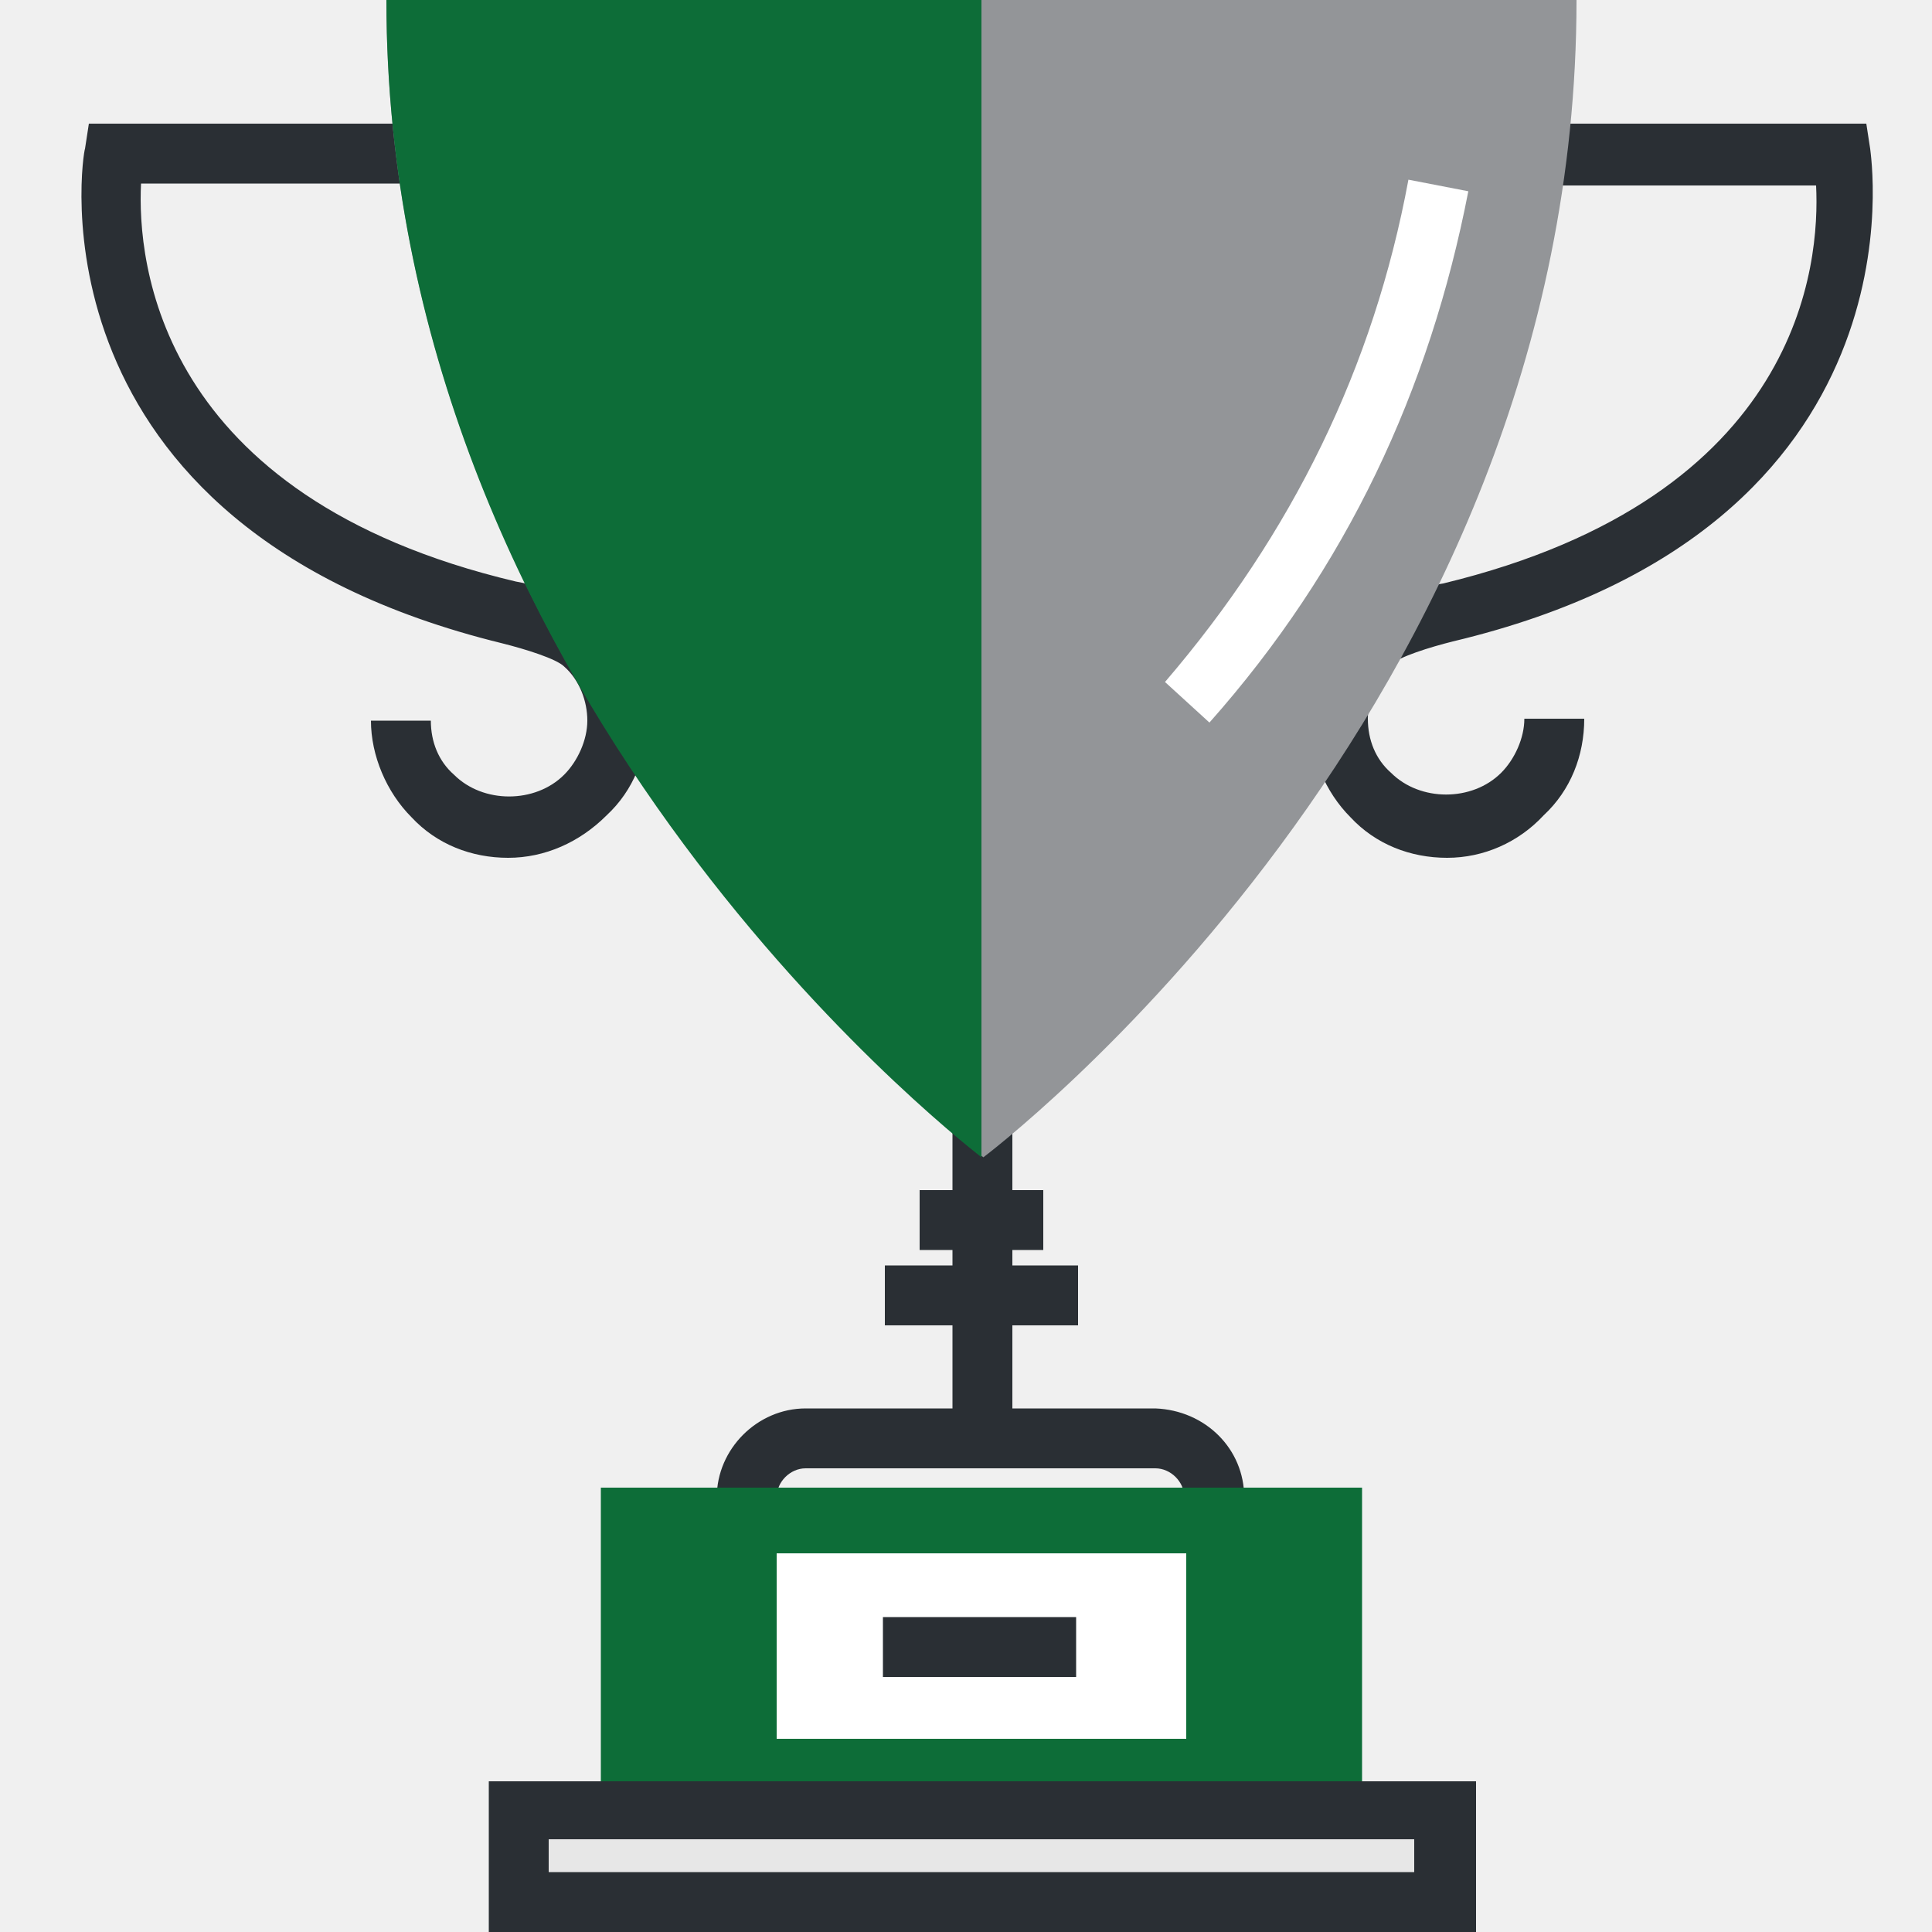
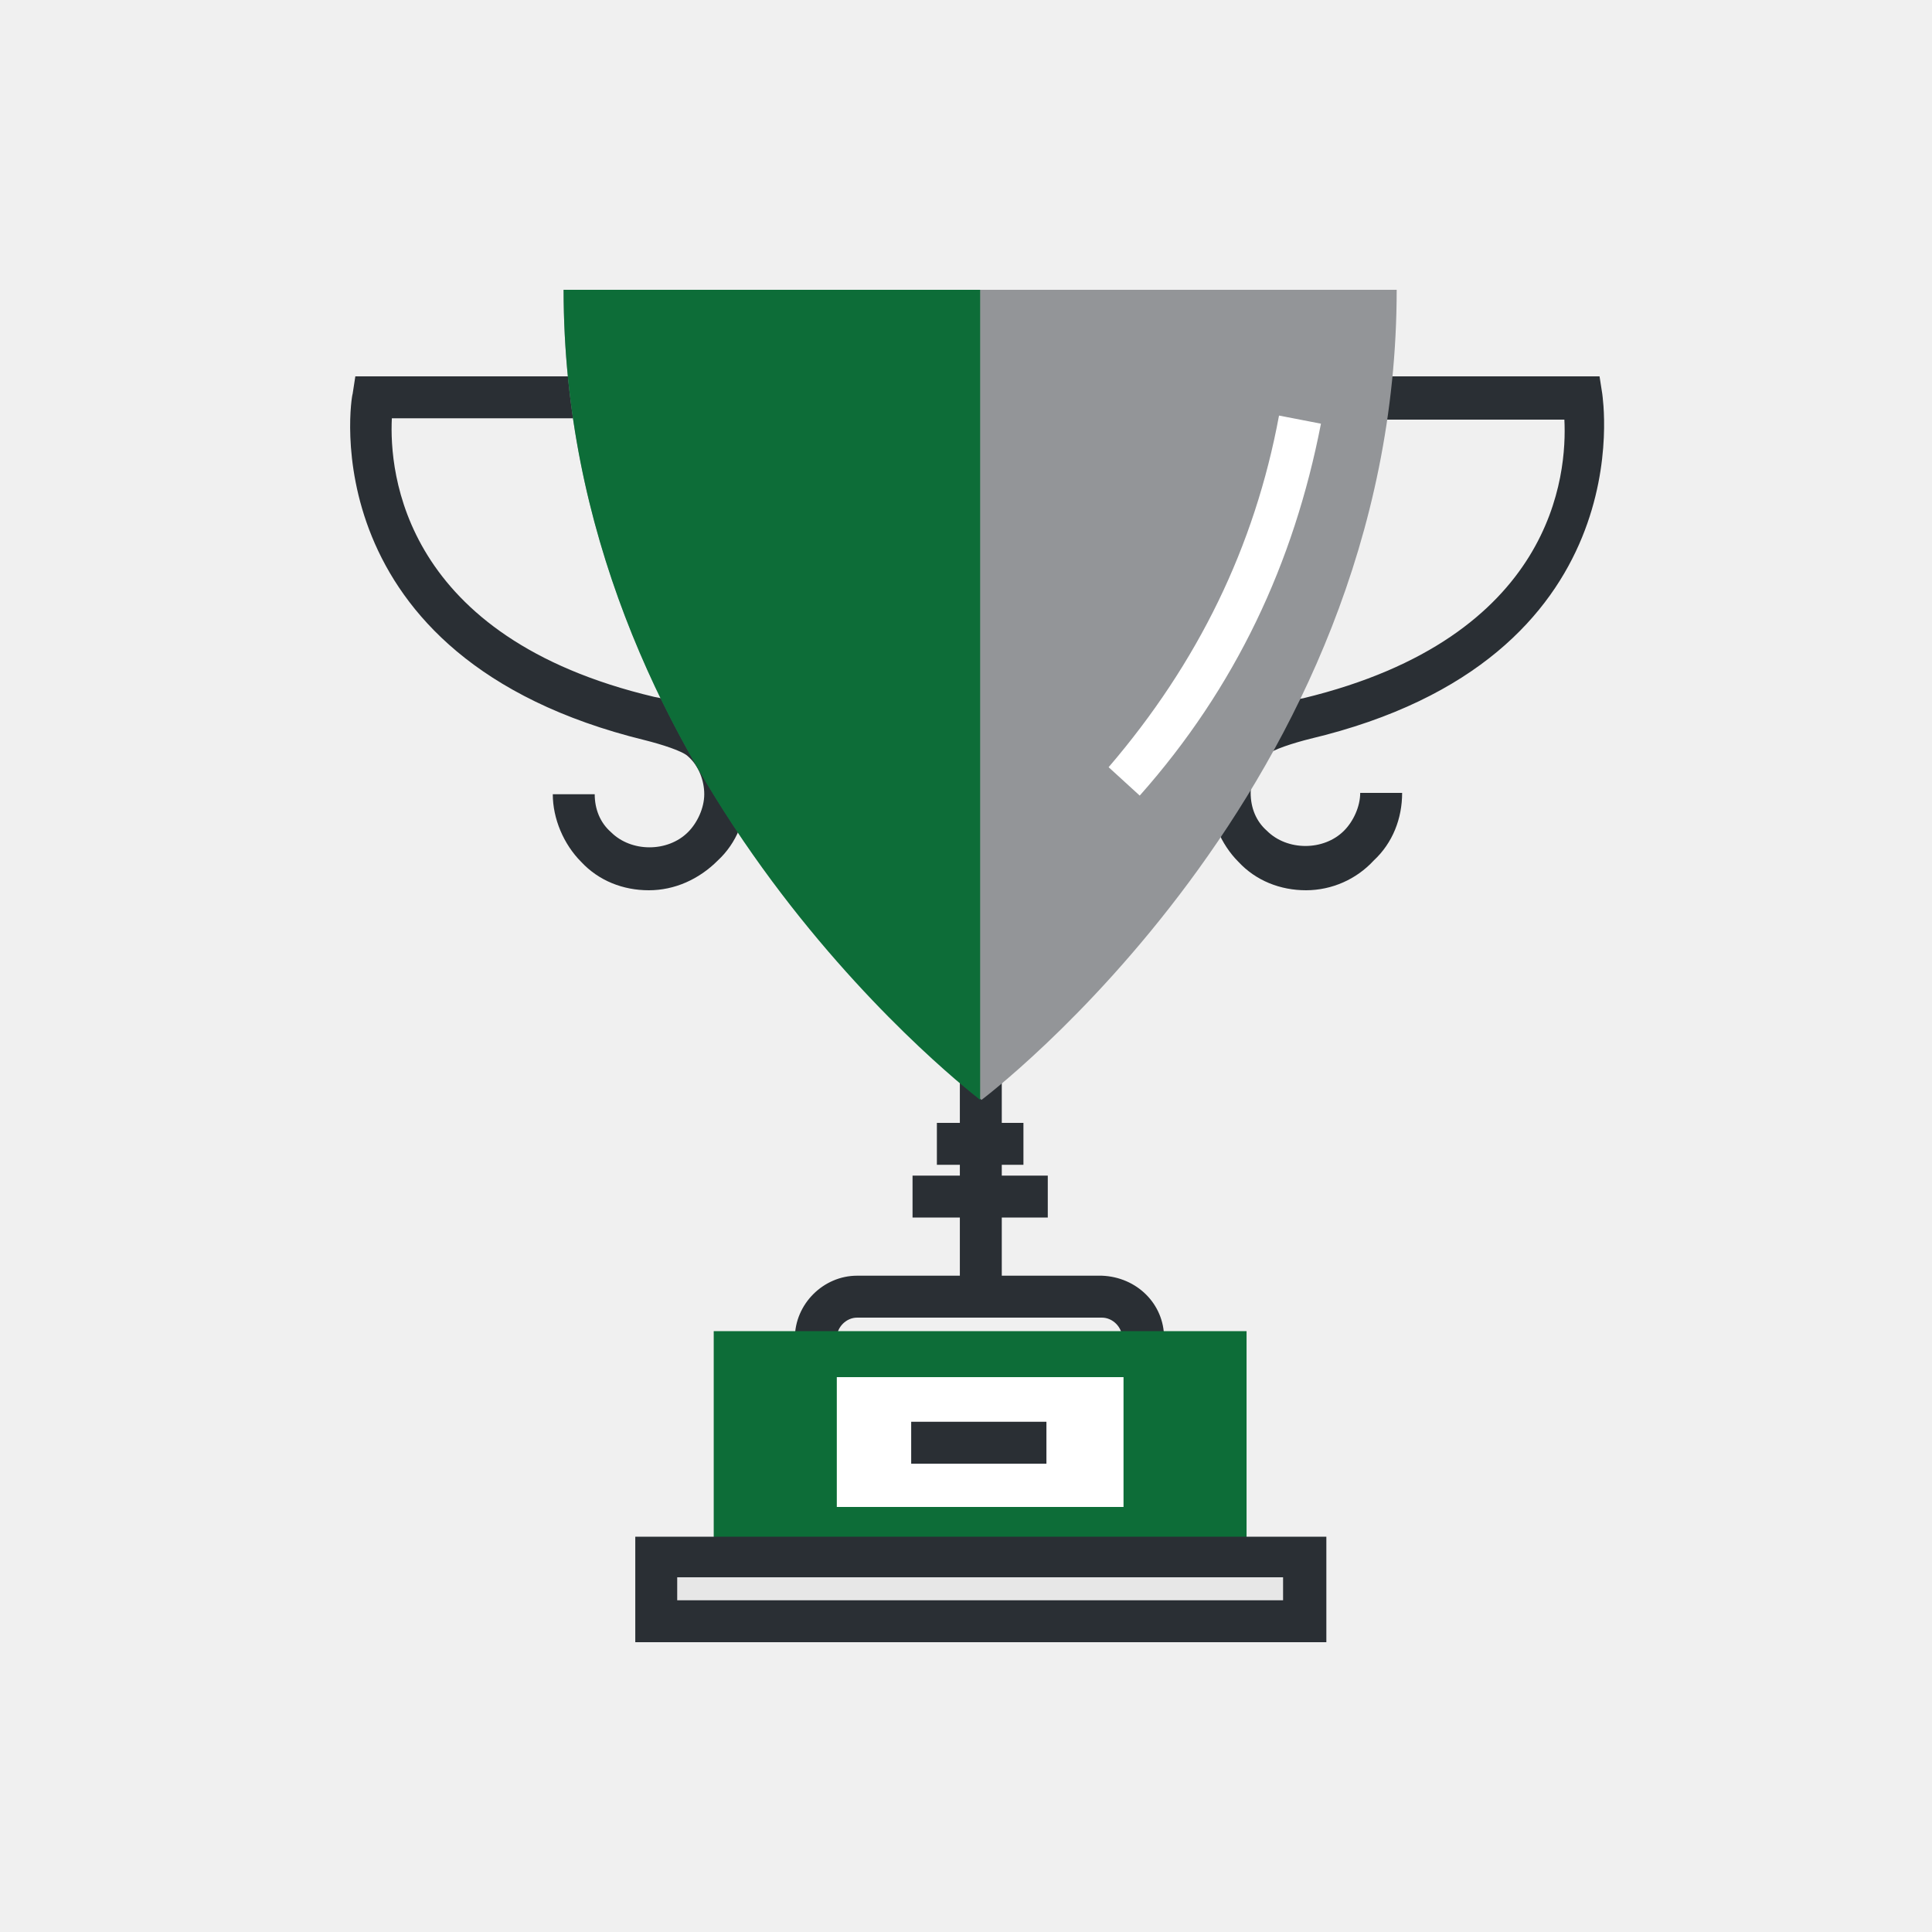
<svg xmlns="http://www.w3.org/2000/svg" width="100" height="100" viewBox="0 0 100 100">
-   <path fill="#2A2F34" d="M49.3 47.9h3.1v26.6h-3.1zM26.3 44.4c-1.9 0-3.7-.7-5-2.1-1.3-1.3-2.1-3.2-2.1-5h3.1c0 1.1.4 2.1 1.2 2.8 1.5 1.5 4.2 1.5 5.7 0 .7-.7 1.2-1.8 1.2-2.8 0-1-.4-2.1-1.2-2.8-.4-.4-2-.9-3.2-1.2C1.1 27.2 4.3 7.8 4.4 7.7l.2-1.3h16.8v3.1H7.3c-.2 4 .8 16.2 19.4 20.6.6.1 3.4.7 4.7 2.1 1.3 1.3 2.1 3.2 2.1 5 0 1.9-.7 3.7-2.1 5-1.4 1.4-3.2 2.2-5.1 2.2zM74.9 44.4c-1.9 0-3.7-.7-5-2.1-1.3-1.3-2.1-3.2-2.1-5 0-1.9.7-3.6 2.1-5 1.3-1.3 4.1-2 4.8-2.1C93.3 25.7 94.2 13.6 94 9.6H79.8V6.4h16.8l.2 1.3c0 .2 3.2 19.6-21.6 25.5-1.2.3-2.8.8-3.2 1.2-.7.7-1.2 1.8-1.2 2.8 0 1.1.4 2.1 1.2 2.8 1.5 1.5 4.2 1.5 5.7 0 .7-.7 1.2-1.8 1.2-2.8H82c0 1.9-.7 3.7-2.1 5-1.3 1.4-3.1 2.2-5 2.2z" />
-   <path fill="#939598" d="M20 0h61.6c0 36.9-30.7 59.9-30.7 59.9S20 36.7 20 0z" />
-   <path fill="#FFF" d="M62.6 37.4l-2.3-2.1c6.6-7.7 10.8-16.3 12.6-26l3.1.6c-2 10.3-6.3 19.5-13.4 27.5z" />
-   <path fill="#2A2F34" d="M64.4 77.5h-3.1c0-.8-.7-1.5-1.5-1.5H41.7c-.8 0-1.5.7-1.5 1.5h-3.1c0-2.5 2.1-4.6 4.6-4.6h18.1c2.6.1 4.6 2.1 4.6 4.6z" />
-   <path fill="#0D6D38" d="M31.1 77h39.4v19.9H31.1z" />
-   <path fill="#E7E7E7" d="M26.8 93.7h48v4.8h-48z" />
-   <path fill="#2A2F34" d="M76.4 100H25.3v-7.8h51.1v7.8zm-48-3.1h44.8v-1.7H28.4v1.7z" />
-   <path fill="#FFF" d="M40.2 80.4h21.2V90H40.2z" />
-   <path fill="#2A2F34" d="M47.6 61.6H54v3.1h-6.4zM45.8 65.5h10v3.1h-10zM45.7 83.7h10v3.1h-10z" />
-   <path fill="#0D6D38" d="M20 0c0 35.6 28.9 58.4 30.8 59.9V0H20z" />
+   <path fill="#2A2F34" d="M49.682 48.53h2.17v18.62h-2.17V48.53zm-16.1-2.45c-1.33 0-2.59-.49-3.5-1.47-.91-.91-1.47-2.24-1.47-3.5h2.17c0 .77.28 1.47.84 1.96 1.05 1.05 2.94 1.05 3.99 0 .49-.49.84-1.26.84-1.96s-.28-1.47-.84-1.96c-.28-.28-1.4-.63-2.24-.84-17.43-4.27-15.19-17.85-15.12-17.92l.14-.91h11.76v2.17h-9.87c-.14 2.8.56 11.34 13.58 14.42.42.07 2.38.49 3.29 1.47.91.91 1.47 2.24 1.47 3.5 0 1.33-.49 2.59-1.47 3.5-.98.98-2.24 1.54-3.57 1.54zm34.02 0c-1.33 0-2.59-.49-3.5-1.47-.91-.91-1.47-2.24-1.47-3.5 0-1.33.49-2.52 1.47-3.5.91-.91 2.87-1.4 3.36-1.47 13.02-3.15 13.65-11.62 13.51-14.42h-9.94v-2.24h11.76l.142.91c0 .14 2.24 13.72-15.12 17.85-.84.21-1.96.56-2.24.84-.49.49-.84 1.26-.84 1.96 0 .77.28 1.47.84 1.96 1.05 1.05 2.94 1.05 3.99 0 .49-.49.84-1.26.84-1.96h2.17c0 1.33-.49 2.59-1.47 3.5a4.777 4.777 0 0 1-3.5 1.54z" />
+   <path fill="#939598" d="M29.172 15h43.12c0 25.83-21.49 41.93-21.49 41.93S29.173 40.69 29.173 15z" />
+   <path fill="#FFF" d="M58.992 41.18l-1.61-1.47c4.62-5.39 7.56-11.41 8.82-18.2l2.17.42c-1.4 7.21-4.41 13.65-9.38 19.25z" />
+   <path fill="#2A2F34" d="M60.253 69.25h-2.17c0-.56-.49-1.05-1.05-1.05h-12.67c-.56 0-1.05.49-1.05 1.05h-2.17c0-1.75 1.47-3.22 3.22-3.22h12.67c1.82.07 3.22 1.47 3.22 3.22z" />
+   <path fill="#0D6D38" d="M36.942 68.9h27.58v13.93h-27.58V68.9z" />
+   <path fill="#E7E7E7" d="M33.932 80.59h33.6v3.36h-33.6v-3.36z" />
+   <path fill="#2A2F34" d="M68.652 85h-35.77v-5.46h35.77V85zm-33.6-2.17h31.36v-1.19h-31.36v1.19z" />
+   <path fill="#FFF" d="M43.313 71.28h14.84V78h-14.84v-6.72z" />
+   <path fill="#2A2F34" d="M48.493 58.12h4.48v2.17h-4.48v-2.17zm-1.26 2.73h7v2.17h-7v-2.17zm-.07 12.74h7v2.17h-7v-2.17z" />
+   <path fill="#0D6D38" d="M29.172 15c0 24.92 20.23 40.88 21.56 41.93V15h-21.56z" />
</svg>
